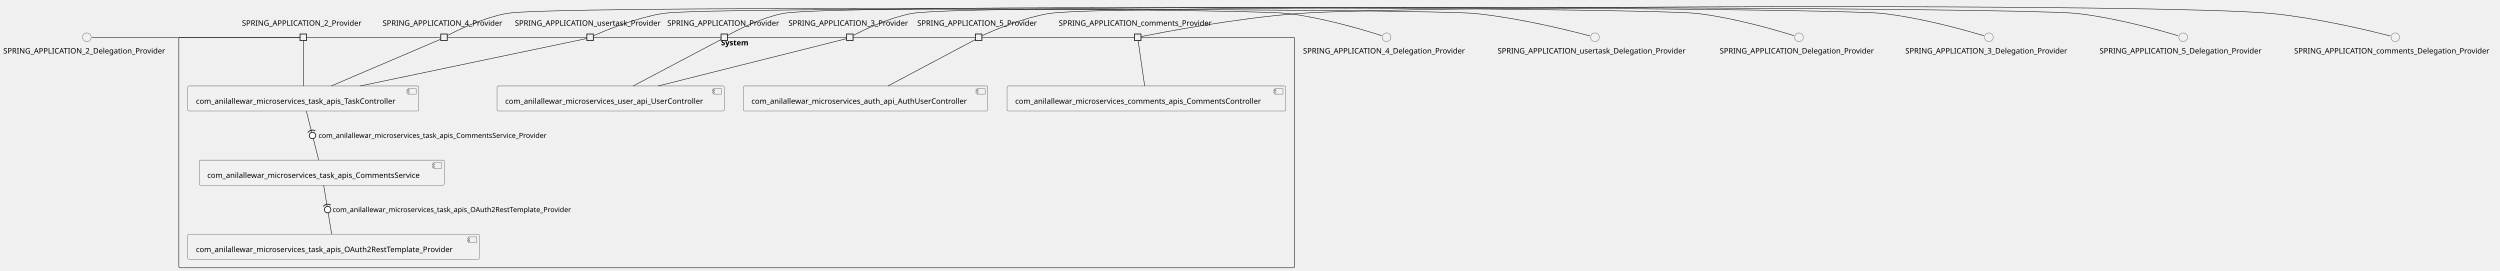
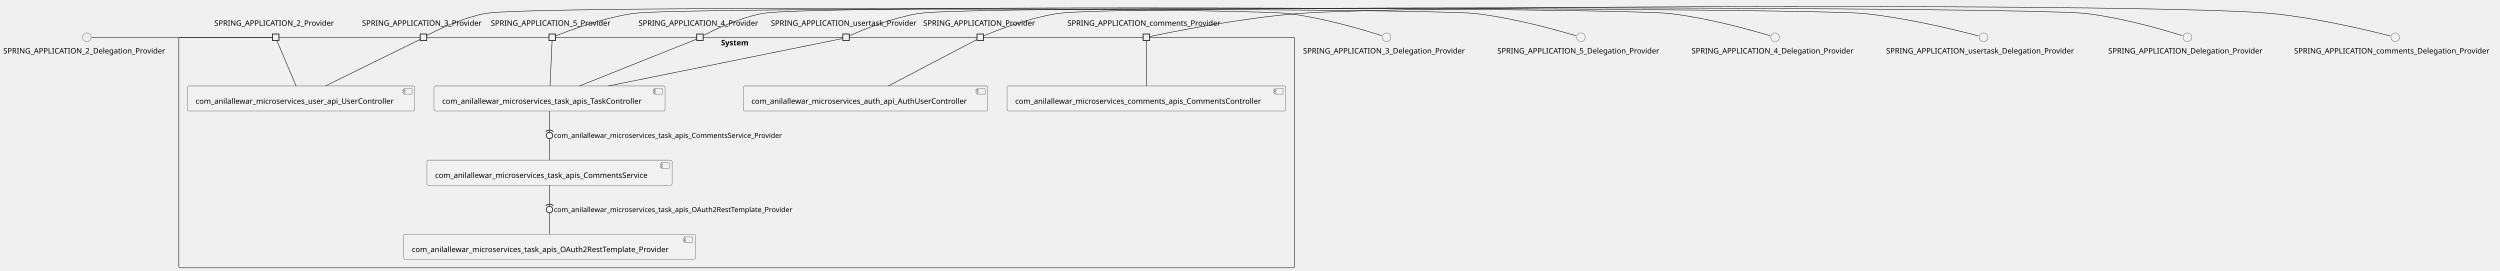
<svg xmlns="http://www.w3.org/2000/svg" xmlns:xlink="http://www.w3.org/1999/xlink" contentStyleType="text/css" height="500px" preserveAspectRatio="none" style="width:4620px;height:500px;background:#FFFFFF;" version="1.1" viewBox="0 0 4620 500" width="4620px" zoomAndPan="magnify">
  <defs />
  <g>
    <g id="cluster_System">
      <rect fill="none" height="426" rx="2.5" ry="2.5" style="stroke:#181818;stroke-width:1.0;" width="2062" x="330.5" y="68.87" />
      <text fill="#000000" font-family="sans-serif" font-size="14" font-weight="bold" lengthAdjust="spacing" textLength="58" x="1332.5" y="83.865">System</text>
    </g>
    <g id="elem_com_anilallewar_microservices_auth_api_AuthUserController">
-       <a href="anilallewar-microservices-basics-spring-boot.repository#_xtE0GkiZEe-pB4ifNUDz_A" target="_top" title="anilallewar-microservices-basics-spring-boot.repository#_xtE0GkiZEe-pB4ifNUDz_A" xlink:actuate="onRequest" xlink:href="anilallewar-microservices-basics-spring-boot.repository#_xtE0GkiZEe-pB4ifNUDz_A" xlink:show="new" xlink:title="anilallewar-microservices-basics-spring-boot.repository#_xtE0GkiZEe-pB4ifNUDz_A" xlink:type="simple">
+       <a href="anilallewar-microservices-basics-spring-boot.repository#_5_EtKkliEe-JreW8ve9zFg" target="_top" title="anilallewar-microservices-basics-spring-boot.repository#_5_EtKkliEe-JreW8ve9zFg" xlink:actuate="onRequest" xlink:href="anilallewar-microservices-basics-spring-boot.repository#_5_EtKkliEe-JreW8ve9zFg" xlink:show="new" xlink:title="anilallewar-microservices-basics-spring-boot.repository#_5_EtKkliEe-JreW8ve9zFg" xlink:type="simple">
        <rect fill="#F1F1F1" height="46.297" rx="2.5" ry="2.5" style="stroke:#181818;stroke-width:0.5;" width="452" x="1373.5" y="158.87" />
        <rect fill="#F1F1F1" height="10" style="stroke:#181818;stroke-width:0.5;" width="15" x="1805.5" y="163.87" />
        <rect fill="#F1F1F1" height="2" style="stroke:#181818;stroke-width:0.5;" width="4" x="1803.5" y="165.87" />
        <rect fill="#F1F1F1" height="2" style="stroke:#181818;stroke-width:0.5;" width="4" x="1803.5" y="169.87" />
        <text fill="#000000" font-family="sans-serif" font-size="14" lengthAdjust="spacing" textLength="412" x="1388.5" y="191.865">com_anilallewar_microservices_auth_api_AuthUserController</text>
      </a>
    </g>
    <g id="elem_com_anilallewar_microservices_comments_apis_CommentsController">
-       <a href="anilallewar-microservices-basics-spring-boot.repository#_xtE0GkiZEe-pB4ifNUDz_A" target="_top" title="anilallewar-microservices-basics-spring-boot.repository#_xtE0GkiZEe-pB4ifNUDz_A" xlink:actuate="onRequest" xlink:href="anilallewar-microservices-basics-spring-boot.repository#_xtE0GkiZEe-pB4ifNUDz_A" xlink:show="new" xlink:title="anilallewar-microservices-basics-spring-boot.repository#_xtE0GkiZEe-pB4ifNUDz_A" xlink:type="simple">
+       <a href="anilallewar-microservices-basics-spring-boot.repository#_5_EtKkliEe-JreW8ve9zFg" target="_top" title="anilallewar-microservices-basics-spring-boot.repository#_5_EtKkliEe-JreW8ve9zFg" xlink:actuate="onRequest" xlink:href="anilallewar-microservices-basics-spring-boot.repository#_5_EtKkliEe-JreW8ve9zFg" xlink:show="new" xlink:title="anilallewar-microservices-basics-spring-boot.repository#_5_EtKkliEe-JreW8ve9zFg" xlink:type="simple">
        <rect fill="#F1F1F1" height="46.297" rx="2.5" ry="2.5" style="stroke:#181818;stroke-width:0.5;" width="515" x="1861" y="158.87" />
        <rect fill="#F1F1F1" height="10" style="stroke:#181818;stroke-width:0.5;" width="15" x="2356" y="163.87" />
        <rect fill="#F1F1F1" height="2" style="stroke:#181818;stroke-width:0.5;" width="4" x="2354" y="165.87" />
        <rect fill="#F1F1F1" height="2" style="stroke:#181818;stroke-width:0.5;" width="4" x="2354" y="169.87" />
        <text fill="#000000" font-family="sans-serif" font-size="14" lengthAdjust="spacing" textLength="475" x="1876" y="191.865">com_anilallewar_microservices_comments_apis_CommentsController</text>
      </a>
    </g>
    <g id="elem_com_anilallewar_microservices_task_apis_CommentsService">
-       <a href="anilallewar-microservices-basics-spring-boot.repository#_xtE0GkiZEe-pB4ifNUDz_A" target="_top" title="anilallewar-microservices-basics-spring-boot.repository#_xtE0GkiZEe-pB4ifNUDz_A" xlink:actuate="onRequest" xlink:href="anilallewar-microservices-basics-spring-boot.repository#_xtE0GkiZEe-pB4ifNUDz_A" xlink:show="new" xlink:title="anilallewar-microservices-basics-spring-boot.repository#_xtE0GkiZEe-pB4ifNUDz_A" xlink:type="simple">
-         <rect fill="#F1F1F1" height="46.297" rx="2.5" ry="2.5" style="stroke:#181818;stroke-width:0.5;" width="453" x="368" y="295.87" />
-         <rect fill="#F1F1F1" height="10" style="stroke:#181818;stroke-width:0.5;" width="15" x="801" y="300.87" />
-         <rect fill="#F1F1F1" height="2" style="stroke:#181818;stroke-width:0.5;" width="4" x="799" y="302.87" />
-         <rect fill="#F1F1F1" height="2" style="stroke:#181818;stroke-width:0.5;" width="4" x="799" y="306.87" />
-         <text fill="#000000" font-family="sans-serif" font-size="14" lengthAdjust="spacing" textLength="413" x="383" y="328.865">com_anilallewar_microservices_task_apis_CommentsService</text>
+       <a href="anilallewar-microservices-basics-spring-boot.repository#_5_EtKkliEe-JreW8ve9zFg" target="_top" title="anilallewar-microservices-basics-spring-boot.repository#_5_EtKkliEe-JreW8ve9zFg" xlink:actuate="onRequest" xlink:href="anilallewar-microservices-basics-spring-boot.repository#_5_EtKkliEe-JreW8ve9zFg" xlink:show="new" xlink:title="anilallewar-microservices-basics-spring-boot.repository#_5_EtKkliEe-JreW8ve9zFg" xlink:type="simple">
+         <rect fill="#F1F1F1" height="46.297" rx="2.5" ry="2.5" style="stroke:#181818;stroke-width:0.5;" width="453" x="789" y="295.87" />
+         <rect fill="#F1F1F1" height="10" style="stroke:#181818;stroke-width:0.5;" width="15" x="1222" y="300.87" />
+         <rect fill="#F1F1F1" height="2" style="stroke:#181818;stroke-width:0.5;" width="4" x="1220" y="302.87" />
+         <rect fill="#F1F1F1" height="2" style="stroke:#181818;stroke-width:0.5;" width="4" x="1220" y="306.87" />
+         <text fill="#000000" font-family="sans-serif" font-size="14" lengthAdjust="spacing" textLength="413" x="804" y="328.865">com_anilallewar_microservices_task_apis_CommentsService</text>
      </a>
    </g>
    <g id="elem_com_anilallewar_microservices_task_apis_OAuth2RestTemplate_Provider">
-       <a href="anilallewar-microservices-basics-spring-boot.repository#_xtE0GkiZEe-pB4ifNUDz_A" target="_top" title="anilallewar-microservices-basics-spring-boot.repository#_xtE0GkiZEe-pB4ifNUDz_A" xlink:actuate="onRequest" xlink:href="anilallewar-microservices-basics-spring-boot.repository#_xtE0GkiZEe-pB4ifNUDz_A" xlink:show="new" xlink:title="anilallewar-microservices-basics-spring-boot.repository#_xtE0GkiZEe-pB4ifNUDz_A" xlink:type="simple">
-         <rect fill="#F1F1F1" height="46.297" rx="2.5" ry="2.5" style="stroke:#181818;stroke-width:0.5;" width="539" x="347" y="432.87" />
-         <rect fill="#F1F1F1" height="10" style="stroke:#181818;stroke-width:0.5;" width="15" x="866" y="437.87" />
-         <rect fill="#F1F1F1" height="2" style="stroke:#181818;stroke-width:0.5;" width="4" x="864" y="439.87" />
-         <rect fill="#F1F1F1" height="2" style="stroke:#181818;stroke-width:0.5;" width="4" x="864" y="443.87" />
-         <text fill="#000000" font-family="sans-serif" font-size="14" lengthAdjust="spacing" textLength="499" x="362" y="465.865">com_anilallewar_microservices_task_apis_OAuth2RestTemplate_Provider</text>
+       <a href="anilallewar-microservices-basics-spring-boot.repository#_5_EtKkliEe-JreW8ve9zFg" target="_top" title="anilallewar-microservices-basics-spring-boot.repository#_5_EtKkliEe-JreW8ve9zFg" xlink:actuate="onRequest" xlink:href="anilallewar-microservices-basics-spring-boot.repository#_5_EtKkliEe-JreW8ve9zFg" xlink:show="new" xlink:title="anilallewar-microservices-basics-spring-boot.repository#_5_EtKkliEe-JreW8ve9zFg" xlink:type="simple">
+         <rect fill="#F1F1F1" height="46.297" rx="2.5" ry="2.5" style="stroke:#181818;stroke-width:0.5;" width="539" x="746" y="432.87" />
+         <rect fill="#F1F1F1" height="10" style="stroke:#181818;stroke-width:0.5;" width="15" x="1265" y="437.87" />
+         <rect fill="#F1F1F1" height="2" style="stroke:#181818;stroke-width:0.5;" width="4" x="1263" y="439.87" />
+         <rect fill="#F1F1F1" height="2" style="stroke:#181818;stroke-width:0.5;" width="4" x="1263" y="443.87" />
+         <text fill="#000000" font-family="sans-serif" font-size="14" lengthAdjust="spacing" textLength="499" x="761" y="465.865">com_anilallewar_microservices_task_apis_OAuth2RestTemplate_Provider</text>
      </a>
    </g>
    <g id="elem_com_anilallewar_microservices_task_apis_TaskController">
-       <a href="anilallewar-microservices-basics-spring-boot.repository#_xtE0GkiZEe-pB4ifNUDz_A" target="_top" title="anilallewar-microservices-basics-spring-boot.repository#_xtE0GkiZEe-pB4ifNUDz_A" xlink:actuate="onRequest" xlink:href="anilallewar-microservices-basics-spring-boot.repository#_xtE0GkiZEe-pB4ifNUDz_A" xlink:show="new" xlink:title="anilallewar-microservices-basics-spring-boot.repository#_xtE0GkiZEe-pB4ifNUDz_A" xlink:type="simple">
-         <rect fill="#F1F1F1" height="46.297" rx="2.5" ry="2.5" style="stroke:#181818;stroke-width:0.5;" width="427" x="347" y="158.87" />
-         <rect fill="#F1F1F1" height="10" style="stroke:#181818;stroke-width:0.5;" width="15" x="754" y="163.87" />
-         <rect fill="#F1F1F1" height="2" style="stroke:#181818;stroke-width:0.5;" width="4" x="752" y="165.87" />
-         <rect fill="#F1F1F1" height="2" style="stroke:#181818;stroke-width:0.5;" width="4" x="752" y="169.87" />
-         <text fill="#000000" font-family="sans-serif" font-size="14" lengthAdjust="spacing" textLength="387" x="362" y="191.865">com_anilallewar_microservices_task_apis_TaskController</text>
+       <a href="anilallewar-microservices-basics-spring-boot.repository#_5_EtKkliEe-JreW8ve9zFg" target="_top" title="anilallewar-microservices-basics-spring-boot.repository#_5_EtKkliEe-JreW8ve9zFg" xlink:actuate="onRequest" xlink:href="anilallewar-microservices-basics-spring-boot.repository#_5_EtKkliEe-JreW8ve9zFg" xlink:show="new" xlink:title="anilallewar-microservices-basics-spring-boot.repository#_5_EtKkliEe-JreW8ve9zFg" xlink:type="simple">
+         <rect fill="#F1F1F1" height="46.297" rx="2.5" ry="2.5" style="stroke:#181818;stroke-width:0.5;" width="427" x="802" y="158.87" />
+         <rect fill="#F1F1F1" height="10" style="stroke:#181818;stroke-width:0.5;" width="15" x="1209" y="163.87" />
+         <rect fill="#F1F1F1" height="2" style="stroke:#181818;stroke-width:0.5;" width="4" x="1207" y="165.87" />
+         <rect fill="#F1F1F1" height="2" style="stroke:#181818;stroke-width:0.5;" width="4" x="1207" y="169.87" />
+         <text fill="#000000" font-family="sans-serif" font-size="14" lengthAdjust="spacing" textLength="387" x="817" y="191.865">com_anilallewar_microservices_task_apis_TaskController</text>
      </a>
    </g>
    <g id="elem_com_anilallewar_microservices_user_api_UserController">
-       <a href="anilallewar-microservices-basics-spring-boot.repository#_xtE0GkiZEe-pB4ifNUDz_A" target="_top" title="anilallewar-microservices-basics-spring-boot.repository#_xtE0GkiZEe-pB4ifNUDz_A" xlink:actuate="onRequest" xlink:href="anilallewar-microservices-basics-spring-boot.repository#_xtE0GkiZEe-pB4ifNUDz_A" xlink:show="new" xlink:title="anilallewar-microservices-basics-spring-boot.repository#_xtE0GkiZEe-pB4ifNUDz_A" xlink:type="simple">
-         <rect fill="#F1F1F1" height="46.297" rx="2.5" ry="2.5" style="stroke:#181818;stroke-width:0.5;" width="420" x="918.5" y="158.87" />
-         <rect fill="#F1F1F1" height="10" style="stroke:#181818;stroke-width:0.5;" width="15" x="1318.5" y="163.87" />
-         <rect fill="#F1F1F1" height="2" style="stroke:#181818;stroke-width:0.5;" width="4" x="1316.5" y="165.87" />
-         <rect fill="#F1F1F1" height="2" style="stroke:#181818;stroke-width:0.5;" width="4" x="1316.5" y="169.87" />
-         <text fill="#000000" font-family="sans-serif" font-size="14" lengthAdjust="spacing" textLength="380" x="933.5" y="191.865">com_anilallewar_microservices_user_api_UserController</text>
+       <a href="anilallewar-microservices-basics-spring-boot.repository#_5_EtKkliEe-JreW8ve9zFg" target="_top" title="anilallewar-microservices-basics-spring-boot.repository#_5_EtKkliEe-JreW8ve9zFg" xlink:actuate="onRequest" xlink:href="anilallewar-microservices-basics-spring-boot.repository#_5_EtKkliEe-JreW8ve9zFg" xlink:show="new" xlink:title="anilallewar-microservices-basics-spring-boot.repository#_5_EtKkliEe-JreW8ve9zFg" xlink:type="simple">
+         <rect fill="#F1F1F1" height="46.297" rx="2.5" ry="2.5" style="stroke:#181818;stroke-width:0.5;" width="420" x="346.5" y="158.87" />
+         <rect fill="#F1F1F1" height="10" style="stroke:#181818;stroke-width:0.5;" width="15" x="746.5" y="163.87" />
+         <rect fill="#F1F1F1" height="2" style="stroke:#181818;stroke-width:0.5;" width="4" x="744.5" y="165.87" />
+         <rect fill="#F1F1F1" height="2" style="stroke:#181818;stroke-width:0.5;" width="4" x="744.5" y="169.87" />
+         <text fill="#000000" font-family="sans-serif" font-size="14" lengthAdjust="spacing" textLength="380" x="361.5" y="191.865">com_anilallewar_microservices_user_api_UserController</text>
      </a>
    </g>
-     <text fill="#000000" font-family="sans-serif" font-size="14" lengthAdjust="spacing" textLength="227" x="447" y="47.568">SPRING_APPLICATION_2_Provider</text>
-     <rect fill="#F1F1F1" height="12" style="stroke:#181818;stroke-width:1.5;" width="12" x="554.5" y="62.87" />
-     <text fill="#000000" font-family="sans-serif" font-size="14" lengthAdjust="spacing" textLength="227" x="1457" y="47.568">SPRING_APPLICATION_3_Provider</text>
-     <rect fill="#F1F1F1" height="12" style="stroke:#181818;stroke-width:1.5;" width="12" x="1564.5" y="62.87" />
-     <text fill="#000000" font-family="sans-serif" font-size="14" lengthAdjust="spacing" textLength="227" x="707" y="47.568">SPRING_APPLICATION_4_Provider</text>
-     <rect fill="#F1F1F1" height="12" style="stroke:#181818;stroke-width:1.5;" width="12" x="814.5" y="62.87" />
-     <text fill="#000000" font-family="sans-serif" font-size="14" lengthAdjust="spacing" textLength="227" x="1695" y="47.568">SPRING_APPLICATION_5_Provider</text>
-     <rect fill="#F1F1F1" height="12" style="stroke:#181818;stroke-width:1.5;" width="12" x="1802.5" y="62.87" />
-     <text fill="#000000" font-family="sans-serif" font-size="14" lengthAdjust="spacing" textLength="211" x="1233" y="47.568">SPRING_APPLICATION_Provider</text>
-     <rect fill="#F1F1F1" height="12" style="stroke:#181818;stroke-width:1.5;" width="12" x="1332.5" y="62.87" />
-     <text fill="#000000" font-family="sans-serif" font-size="14" lengthAdjust="spacing" textLength="292" x="1956.5" y="47.568">SPRING_APPLICATION_comments_Provider</text>
-     <rect fill="#F1F1F1" height="12" style="stroke:#181818;stroke-width:1.5;" width="12" x="2096.5" y="62.87" />
-     <text fill="#000000" font-family="sans-serif" font-size="14" lengthAdjust="spacing" textLength="278" x="951.5" y="47.568">SPRING_APPLICATION_usertask_Provider</text>
-     <rect fill="#F1F1F1" height="12" style="stroke:#181818;stroke-width:1.5;" width="12" x="1084.5" y="62.87" />
+     <text fill="#000000" font-family="sans-serif" font-size="14" lengthAdjust="spacing" textLength="227" x="396" y="47.568">SPRING_APPLICATION_2_Provider</text>
+     <rect fill="#F1F1F1" height="12" style="stroke:#181818;stroke-width:1.5;" width="12" x="503.5" y="62.87" />
+     <text fill="#000000" font-family="sans-serif" font-size="14" lengthAdjust="spacing" textLength="227" x="669" y="47.568">SPRING_APPLICATION_3_Provider</text>
+     <rect fill="#F1F1F1" height="12" style="stroke:#181818;stroke-width:1.5;" width="12" x="776.5" y="62.87" />
+     <text fill="#000000" font-family="sans-serif" font-size="14" lengthAdjust="spacing" textLength="227" x="1180" y="47.568">SPRING_APPLICATION_4_Provider</text>
+     <rect fill="#F1F1F1" height="12" style="stroke:#181818;stroke-width:1.5;" width="12" x="1287.5" y="62.87" />
+     <text fill="#000000" font-family="sans-serif" font-size="14" lengthAdjust="spacing" textLength="227" x="907" y="47.568">SPRING_APPLICATION_5_Provider</text>
+     <rect fill="#F1F1F1" height="12" style="stroke:#181818;stroke-width:1.5;" width="12" x="1014.5" y="62.87" />
+     <text fill="#000000" font-family="sans-serif" font-size="14" lengthAdjust="spacing" textLength="211" x="1706" y="47.568">SPRING_APPLICATION_Provider</text>
+     <rect fill="#F1F1F1" height="12" style="stroke:#181818;stroke-width:1.5;" width="12" x="1805.5" y="62.87" />
+     <text fill="#000000" font-family="sans-serif" font-size="14" lengthAdjust="spacing" textLength="292" x="1972.5" y="47.568">SPRING_APPLICATION_comments_Provider</text>
+     <rect fill="#F1F1F1" height="12" style="stroke:#181818;stroke-width:1.5;" width="12" x="2112.5" y="62.87" />
+     <text fill="#000000" font-family="sans-serif" font-size="14" lengthAdjust="spacing" textLength="278" x="1424.5" y="47.568">SPRING_APPLICATION_usertask_Provider</text>
+     <rect fill="#F1F1F1" height="12" style="stroke:#181818;stroke-width:1.5;" width="12" x="1557.5" y="62.87" />
    <g id="elem_SPRING_APPLICATION_2_Delegation_Provider">
      <ellipse cx="160.5" cy="68.87" fill="#F1F1F1" rx="8" ry="8" style="stroke:#181818;stroke-width:0.5;" />
      <text fill="#000000" font-family="sans-serif" font-size="14" lengthAdjust="spacing" textLength="309" x="6" y="98.865">SPRING_APPLICATION_2_Delegation_Provider</text>
    </g>
    <g id="elem_SPRING_APPLICATION_3_Delegation_Provider">
-       <ellipse cx="3675.5" cy="68.87" fill="#F1F1F1" rx="8" ry="8" style="stroke:#181818;stroke-width:0.5;" />
-       <text fill="#000000" font-family="sans-serif" font-size="14" lengthAdjust="spacing" textLength="309" x="3521" y="98.865">SPRING_APPLICATION_3_Delegation_Provider</text>
+       <ellipse cx="2562.5" cy="68.87" fill="#F1F1F1" rx="8" ry="8" style="stroke:#181818;stroke-width:0.5;" />
+       <text fill="#000000" font-family="sans-serif" font-size="14" lengthAdjust="spacing" textLength="309" x="2408" y="98.865">SPRING_APPLICATION_3_Delegation_Provider</text>
    </g>
    <g id="elem_SPRING_APPLICATION_4_Delegation_Provider">
-       <ellipse cx="2562.5" cy="68.87" fill="#F1F1F1" rx="8" ry="8" style="stroke:#181818;stroke-width:0.5;" />
-       <text fill="#000000" font-family="sans-serif" font-size="14" lengthAdjust="spacing" textLength="309" x="2408" y="98.865">SPRING_APPLICATION_4_Delegation_Provider</text>
+       <ellipse cx="3280.5" cy="68.87" fill="#F1F1F1" rx="8" ry="8" style="stroke:#181818;stroke-width:0.5;" />
+       <text fill="#000000" font-family="sans-serif" font-size="14" lengthAdjust="spacing" textLength="309" x="3126" y="98.865">SPRING_APPLICATION_4_Delegation_Provider</text>
    </g>
    <g id="elem_SPRING_APPLICATION_5_Delegation_Provider">
-       <ellipse cx="4034.5" cy="68.87" fill="#F1F1F1" rx="8" ry="8" style="stroke:#181818;stroke-width:0.5;" />
-       <text fill="#000000" font-family="sans-serif" font-size="14" lengthAdjust="spacing" textLength="309" x="3880" y="98.865">SPRING_APPLICATION_5_Delegation_Provider</text>
+       <ellipse cx="2921.5" cy="68.87" fill="#F1F1F1" rx="8" ry="8" style="stroke:#181818;stroke-width:0.5;" />
+       <text fill="#000000" font-family="sans-serif" font-size="14" lengthAdjust="spacing" textLength="309" x="2767" y="98.865">SPRING_APPLICATION_5_Delegation_Provider</text>
    </g>
    <g id="elem_SPRING_APPLICATION_Delegation_Provider">
-       <ellipse cx="3324.5" cy="68.87" fill="#F1F1F1" rx="8" ry="8" style="stroke:#181818;stroke-width:0.5;" />
-       <text fill="#000000" font-family="sans-serif" font-size="14" lengthAdjust="spacing" textLength="293" x="3178" y="98.865">SPRING_APPLICATION_Delegation_Provider</text>
+       <ellipse cx="4042.5" cy="68.87" fill="#F1F1F1" rx="8" ry="8" style="stroke:#181818;stroke-width:0.5;" />
+       <text fill="#000000" font-family="sans-serif" font-size="14" lengthAdjust="spacing" textLength="293" x="3896" y="98.865">SPRING_APPLICATION_Delegation_Provider</text>
    </g>
    <g id="elem_SPRING_APPLICATION_comments_Delegation_Provider">
      <ellipse cx="4426.5" cy="68.87" fill="#F1F1F1" rx="8" ry="8" style="stroke:#181818;stroke-width:0.5;" />
      <text fill="#000000" font-family="sans-serif" font-size="14" lengthAdjust="spacing" textLength="374" x="4239.5" y="98.865">SPRING_APPLICATION_comments_Delegation_Provider</text>
    </g>
    <g id="elem_SPRING_APPLICATION_usertask_Delegation_Provider">
-       <ellipse cx="2947.5" cy="68.87" fill="#F1F1F1" rx="8" ry="8" style="stroke:#181818;stroke-width:0.5;" />
-       <text fill="#000000" font-family="sans-serif" font-size="14" lengthAdjust="spacing" textLength="360" x="2767.5" y="98.865">SPRING_APPLICATION_usertask_Delegation_Provider</text>
+       <ellipse cx="3665.5" cy="68.87" fill="#F1F1F1" rx="8" ry="8" style="stroke:#181818;stroke-width:0.5;" />
+       <text fill="#000000" font-family="sans-serif" font-size="14" lengthAdjust="spacing" textLength="360" x="3485.5" y="98.865">SPRING_APPLICATION_usertask_Delegation_Provider</text>
    </g>
    <g id="link_SPRING_APPLICATION_2_Delegation_Provider_SPRING_APPLICATION_2_Provider">
-       <path d="M169.81,68.87 C222.73,68.87 511.66,68.87 554.25,68.87 " fill="none" id="SPRING_APPLICATION_2_Delegation_Provider-SPRING_APPLICATION_2_Provider" style="stroke:#181818;stroke-width:1.0;" />
+       <path d="M169.74,68.87 C218.08,68.87 464.16,68.87 503.26,68.87 " fill="none" id="SPRING_APPLICATION_2_Delegation_Provider-SPRING_APPLICATION_2_Provider" style="stroke:#181818;stroke-width:1.0;" />
    </g>
-     <g id="link_SPRING_APPLICATION_2_Provider_com_anilallewar_microservices_task_apis_TaskController">
-       <path d="M560.5,74.93 C560.5,89.52 560.5,132.33 560.5,158.85 " fill="none" id="SPRING_APPLICATION_2_Provider-com_anilallewar_microservices_task_apis_TaskController" style="stroke:#181818;stroke-width:1.0;" />
+     <g id="link_SPRING_APPLICATION_2_Provider_com_anilallewar_microservices_user_api_UserController">
+       <path d="M511.64,74.93 C517.82,89.52 535.95,132.33 547.18,158.85 " fill="none" id="SPRING_APPLICATION_2_Provider-com_anilallewar_microservices_user_api_UserController" style="stroke:#181818;stroke-width:1.0;" />
    </g>
    <g id="link_SPRING_APPLICATION_3_Delegation_Provider_SPRING_APPLICATION_3_Provider">
-       <path d="M3666.22,66.02 C3638.27,57.61 3552.32,32.98 3479,24.87 C3379.94,13.91 1782.99,6.69 1685,24.87 C1641.66,32.91 1593.55,56.72 1576.72,65.53 " fill="none" id="SPRING_APPLICATION_3_Delegation_Provider-SPRING_APPLICATION_3_Provider" style="stroke:#181818;stroke-width:1.0;" />
+       <path d="M2553.47,65.9 C2527.03,57.38 2447.32,32.95 2379,24.87 C2297.24,15.2 977.95,9.85 897,24.87 C853.66,32.91 805.55,56.72 788.72,65.53 " fill="none" id="SPRING_APPLICATION_3_Delegation_Provider-SPRING_APPLICATION_3_Provider" style="stroke:#181818;stroke-width:1.0;" />
    </g>
    <g id="link_SPRING_APPLICATION_3_Provider_com_anilallewar_microservices_user_api_UserController">
-       <path d="M1564.25,71.44 C1527.05,80.78 1332.47,129.65 1216.27,158.83 " fill="none" id="SPRING_APPLICATION_3_Provider-com_anilallewar_microservices_user_api_UserController" style="stroke:#181818;stroke-width:1.0;" />
+       <path d="M776.46,72.84 C751.96,84.87 658.66,130.7 601.74,158.65 " fill="none" id="SPRING_APPLICATION_3_Provider-com_anilallewar_microservices_user_api_UserController" style="stroke:#181818;stroke-width:1.0;" />
    </g>
    <g id="link_SPRING_APPLICATION_4_Delegation_Provider_SPRING_APPLICATION_4_Provider">
-       <path d="M2553.47,65.9 C2527.03,57.38 2447.32,32.95 2379,24.87 C2299.39,15.46 1014.84,10.36 936,24.87 C892.1,32.95 843.29,56.95 826.53,65.66 " fill="none" id="SPRING_APPLICATION_4_Delegation_Provider-SPRING_APPLICATION_4_Provider" style="stroke:#181818;stroke-width:1.0;" />
+       <path d="M3271.22,66.02 C3243.27,57.61 3157.32,32.98 3084,24.87 C2991.51,14.64 1500.52,8.03 1409,24.87 C1365.1,32.95 1316.29,56.95 1299.53,65.66 " fill="none" id="SPRING_APPLICATION_4_Delegation_Provider-SPRING_APPLICATION_4_Provider" style="stroke:#181818;stroke-width:1.0;" />
    </g>
    <g id="link_SPRING_APPLICATION_4_Provider_com_anilallewar_microservices_task_apis_TaskController">
-       <path d="M814.07,72.61 C786.66,84.32 677.95,130.73 612.09,158.84 " fill="none" id="SPRING_APPLICATION_4_Provider-com_anilallewar_microservices_task_apis_TaskController" style="stroke:#181818;stroke-width:1.0;" />
+       <path d="M1287.44,72.29 C1259.52,83.44 1141.77,130.45 1070.69,158.84 " fill="none" id="SPRING_APPLICATION_4_Provider-com_anilallewar_microservices_task_apis_TaskController" style="stroke:#181818;stroke-width:1.0;" />
    </g>
    <g id="link_SPRING_APPLICATION_5_Delegation_Provider_SPRING_APPLICATION_5_Provider">
-       <path d="M4025.22,66.02 C3997.27,57.61 3911.32,32.98 3838,24.87 C3733.14,13.27 2043.11,7.79 1939,24.87 C1889.22,33.04 1832.84,57.63 1814.56,66.03 " fill="none" id="SPRING_APPLICATION_5_Delegation_Provider-SPRING_APPLICATION_5_Provider" style="stroke:#181818;stroke-width:1.0;" />
+       <path d="M2912.22,66.02 C2884.27,57.61 2798.32,32.98 2725,24.87 C2639.13,15.37 1255.51,12.55 1170,24.87 C1112.69,33.13 1046.73,58.33 1026.62,66.37 " fill="none" id="SPRING_APPLICATION_5_Delegation_Provider-SPRING_APPLICATION_5_Provider" style="stroke:#181818;stroke-width:1.0;" />
    </g>
-     <g id="link_SPRING_APPLICATION_5_Provider_com_anilallewar_microservices_auth_api_AuthUserController">
-       <path d="M1802.47,73.07 C1779.11,85.48 1693.29,131.06 1641.01,158.82 " fill="none" id="SPRING_APPLICATION_5_Provider-com_anilallewar_microservices_auth_api_AuthUserController" style="stroke:#181818;stroke-width:1.0;" />
+     <g id="link_SPRING_APPLICATION_5_Provider_com_anilallewar_microservices_task_apis_TaskController">
+       <path d="M1020.27,74.93 C1019.61,89.52 1017.69,132.33 1016.49,158.85 " fill="none" id="SPRING_APPLICATION_5_Provider-com_anilallewar_microservices_task_apis_TaskController" style="stroke:#181818;stroke-width:1.0;" />
    </g>
    <g id="link_SPRING_APPLICATION_Delegation_Provider_SPRING_APPLICATION_Provider">
-       <path d="M3315.22,65.9 C3288.04,57.38 3206.11,32.94 3136,24.87 C3042.78,14.13 1539.1,6.91 1447,24.87 C1405.9,32.89 1360.69,56.49 1344.6,65.41 " fill="none" id="SPRING_APPLICATION_Delegation_Provider-SPRING_APPLICATION_Provider" style="stroke:#181818;stroke-width:1.0;" />
+       <path d="M4033.22,65.9 C4006.04,57.38 3924.11,32.94 3854,24.87 C3749.19,12.8 2059.33,9.23 1955,24.87 C1900.11,33.1 1837.22,58.09 1817.64,66.26 " fill="none" id="SPRING_APPLICATION_Delegation_Provider-SPRING_APPLICATION_Provider" style="stroke:#181818;stroke-width:1.0;" />
    </g>
-     <g id="link_SPRING_APPLICATION_Provider_com_anilallewar_microservices_user_api_UserController">
-       <path d="M1332.44,73.07 C1308.97,85.48 1222.74,131.06 1170.21,158.82 " fill="none" id="SPRING_APPLICATION_Provider-com_anilallewar_microservices_user_api_UserController" style="stroke:#181818;stroke-width:1.0;" />
+     <g id="link_SPRING_APPLICATION_Provider_com_anilallewar_microservices_auth_api_AuthUserController">
+       <path d="M1805.38,73.07 C1781.69,85.48 1694.64,131.06 1641.61,158.82 " fill="none" id="SPRING_APPLICATION_Provider-com_anilallewar_microservices_auth_api_AuthUserController" style="stroke:#181818;stroke-width:1.0;" />
    </g>
    <g id="link_SPRING_APPLICATION_comments_Delegation_Provider_SPRING_APPLICATION_comments_Provider">
-       <path d="M4417.41,66.48 C4386.69,58.55 4283.83,33.12 4197,24.87 C3998.34,6 2600.02,10.28 2401,24.87 C2282.41,33.56 2139.43,61.44 2108.56,67.64 " fill="none" id="SPRING_APPLICATION_comments_Delegation_Provider-SPRING_APPLICATION_comments_Provider" style="stroke:#181818;stroke-width:1.0;" />
+       <path d="M4417.41,66.48 C4386.69,58.55 4283.83,33.12 4197,24.87 C3998.34,6 2599.96,9.47 2401,24.87 C2289.16,33.53 2154.62,61.19 2124.62,67.56 " fill="none" id="SPRING_APPLICATION_comments_Delegation_Provider-SPRING_APPLICATION_comments_Provider" style="stroke:#181818;stroke-width:1.0;" />
    </g>
    <g id="link_SPRING_APPLICATION_comments_Provider_com_anilallewar_microservices_comments_apis_CommentsController">
-       <path d="M2103.23,74.93 C2105.33,89.52 2111.5,132.33 2115.33,158.85 " fill="none" id="SPRING_APPLICATION_comments_Provider-com_anilallewar_microservices_comments_apis_CommentsController" style="stroke:#181818;stroke-width:1.0;" />
+       <path d="M2118.5,74.93 C2118.5,89.52 2118.5,132.33 2118.5,158.85 " fill="none" id="SPRING_APPLICATION_comments_Provider-com_anilallewar_microservices_comments_apis_CommentsController" style="stroke:#181818;stroke-width:1.0;" />
    </g>
    <g id="link_SPRING_APPLICATION_usertask_Delegation_Provider_SPRING_APPLICATION_usertask_Provider">
-       <path d="M2938.27,66.37 C2908,58.31 2808.86,33.08 2725,24.87 C2642.06,16.75 1307.29,11.75 1225,24.87 C1173.81,33.03 1115.63,57.63 1096.76,66.03 " fill="none" id="SPRING_APPLICATION_usertask_Delegation_Provider-SPRING_APPLICATION_usertask_Provider" style="stroke:#181818;stroke-width:1.0;" />
+       <path d="M3656.27,66.37 C3626,58.31 3526.86,33.08 3443,24.87 C3346.52,15.42 1793.74,9.61 1698,24.87 C1646.81,33.03 1588.63,57.63 1569.76,66.03 " fill="none" id="SPRING_APPLICATION_usertask_Delegation_Provider-SPRING_APPLICATION_usertask_Provider" style="stroke:#181818;stroke-width:1.0;" />
    </g>
    <g id="link_SPRING_APPLICATION_usertask_Provider_com_anilallewar_microservices_task_apis_TaskController">
-       <path d="M1084.18,71.19 C1042.66,79.89 806.33,129.38 665.73,158.83 " fill="none" id="SPRING_APPLICATION_usertask_Provider-com_anilallewar_microservices_task_apis_TaskController" style="stroke:#181818;stroke-width:1.0;" />
+       <path d="M1557.35,71.12 C1515.51,79.59 1270.22,129.28 1124.4,158.81 " fill="none" id="SPRING_APPLICATION_usertask_Provider-com_anilallewar_microservices_task_apis_TaskController" style="stroke:#181818;stroke-width:1.0;" />
    </g>
    <g id="link_com_anilallewar_microservices_task_apis_TaskController_com_anilallewar_microservices_task_apis_CommentsService">
-       <path d="M566.11,205.16 C572.41,230.18 582.57,270.52 588.88,295.54 " fill="none" id="com_anilallewar_microservices_task_apis_TaskController-com_anilallewar_microservices_task_apis_CommentsService" style="stroke:#181818;stroke-width:1.0;" />
-       <text fill="#000000" font-family="sans-serif" font-size="13" lengthAdjust="spacing" textLength="447" x="588.5" y="254.937">com_anilallewar_microservices_task_apis_CommentsService_Provider</text>
-       <path d="M582.621,241.766 A10,10 0 0 0 568.907 245.22" fill="none" style="stroke:#181818;stroke-width:1.5;" />
-       <ellipse cx="577.491" cy="250.35" fill="#FFFFFF" rx="6" ry="6" style="stroke:#181818;stroke-width:1.5;" />
+       <path d="M1015.5,205.16 C1015.5,230.18 1015.5,270.52 1015.5,295.54 " fill="none" id="com_anilallewar_microservices_task_apis_TaskController-com_anilallewar_microservices_task_apis_CommentsService" style="stroke:#181818;stroke-width:1.0;" />
+       <text fill="#000000" font-family="sans-serif" font-size="13" lengthAdjust="spacing" textLength="447" x="1023.5" y="254.937">com_anilallewar_microservices_task_apis_CommentsService_Provider</text>
+       <path d="M1022.571,243.279 A10,10 0 0 0 1008.429 243.279" fill="none" style="stroke:#181818;stroke-width:1.5;" />
+       <ellipse cx="1015.5" cy="250.35" fill="#FFFFFF" rx="6" ry="6" style="stroke:#181818;stroke-width:1.5;" />
    </g>
    <g id="link_com_anilallewar_microservices_task_apis_CommentsService_com_anilallewar_microservices_task_apis_OAuth2RestTemplate_Provider">
-       <path d="M598.13,342.16 C602.21,367.18 608.78,407.52 612.86,432.54 " fill="none" id="com_anilallewar_microservices_task_apis_CommentsService-com_anilallewar_microservices_task_apis_OAuth2RestTemplate_Provider" style="stroke:#181818;stroke-width:1.0;" />
-       <text fill="#000000" font-family="sans-serif" font-size="13" lengthAdjust="spacing" textLength="465" x="614.5" y="391.937">com_anilallewar_microservices_task_apis_OAuth2RestTemplate_Provider</text>
-       <path d="M611.337,379.234 A10,10 0 0 0 597.379 381.508" fill="none" style="stroke:#181818;stroke-width:1.5;" />
-       <ellipse cx="605.495" cy="387.35" fill="#FFFFFF" rx="6" ry="6" style="stroke:#181818;stroke-width:1.5;" />
+       <path d="M1015.5,342.16 C1015.5,367.18 1015.5,407.52 1015.5,432.54 " fill="none" id="com_anilallewar_microservices_task_apis_CommentsService-com_anilallewar_microservices_task_apis_OAuth2RestTemplate_Provider" style="stroke:#181818;stroke-width:1.0;" />
+       <text fill="#000000" font-family="sans-serif" font-size="13" lengthAdjust="spacing" textLength="465" x="1023.5" y="391.937">com_anilallewar_microservices_task_apis_OAuth2RestTemplate_Provider</text>
+       <path d="M1022.571,380.279 A10,10 0 0 0 1008.429 380.279" fill="none" style="stroke:#181818;stroke-width:1.5;" />
+       <ellipse cx="1015.5" cy="387.35" fill="#FFFFFF" rx="6" ry="6" style="stroke:#181818;stroke-width:1.5;" />
    </g>
  </g>
</svg>
